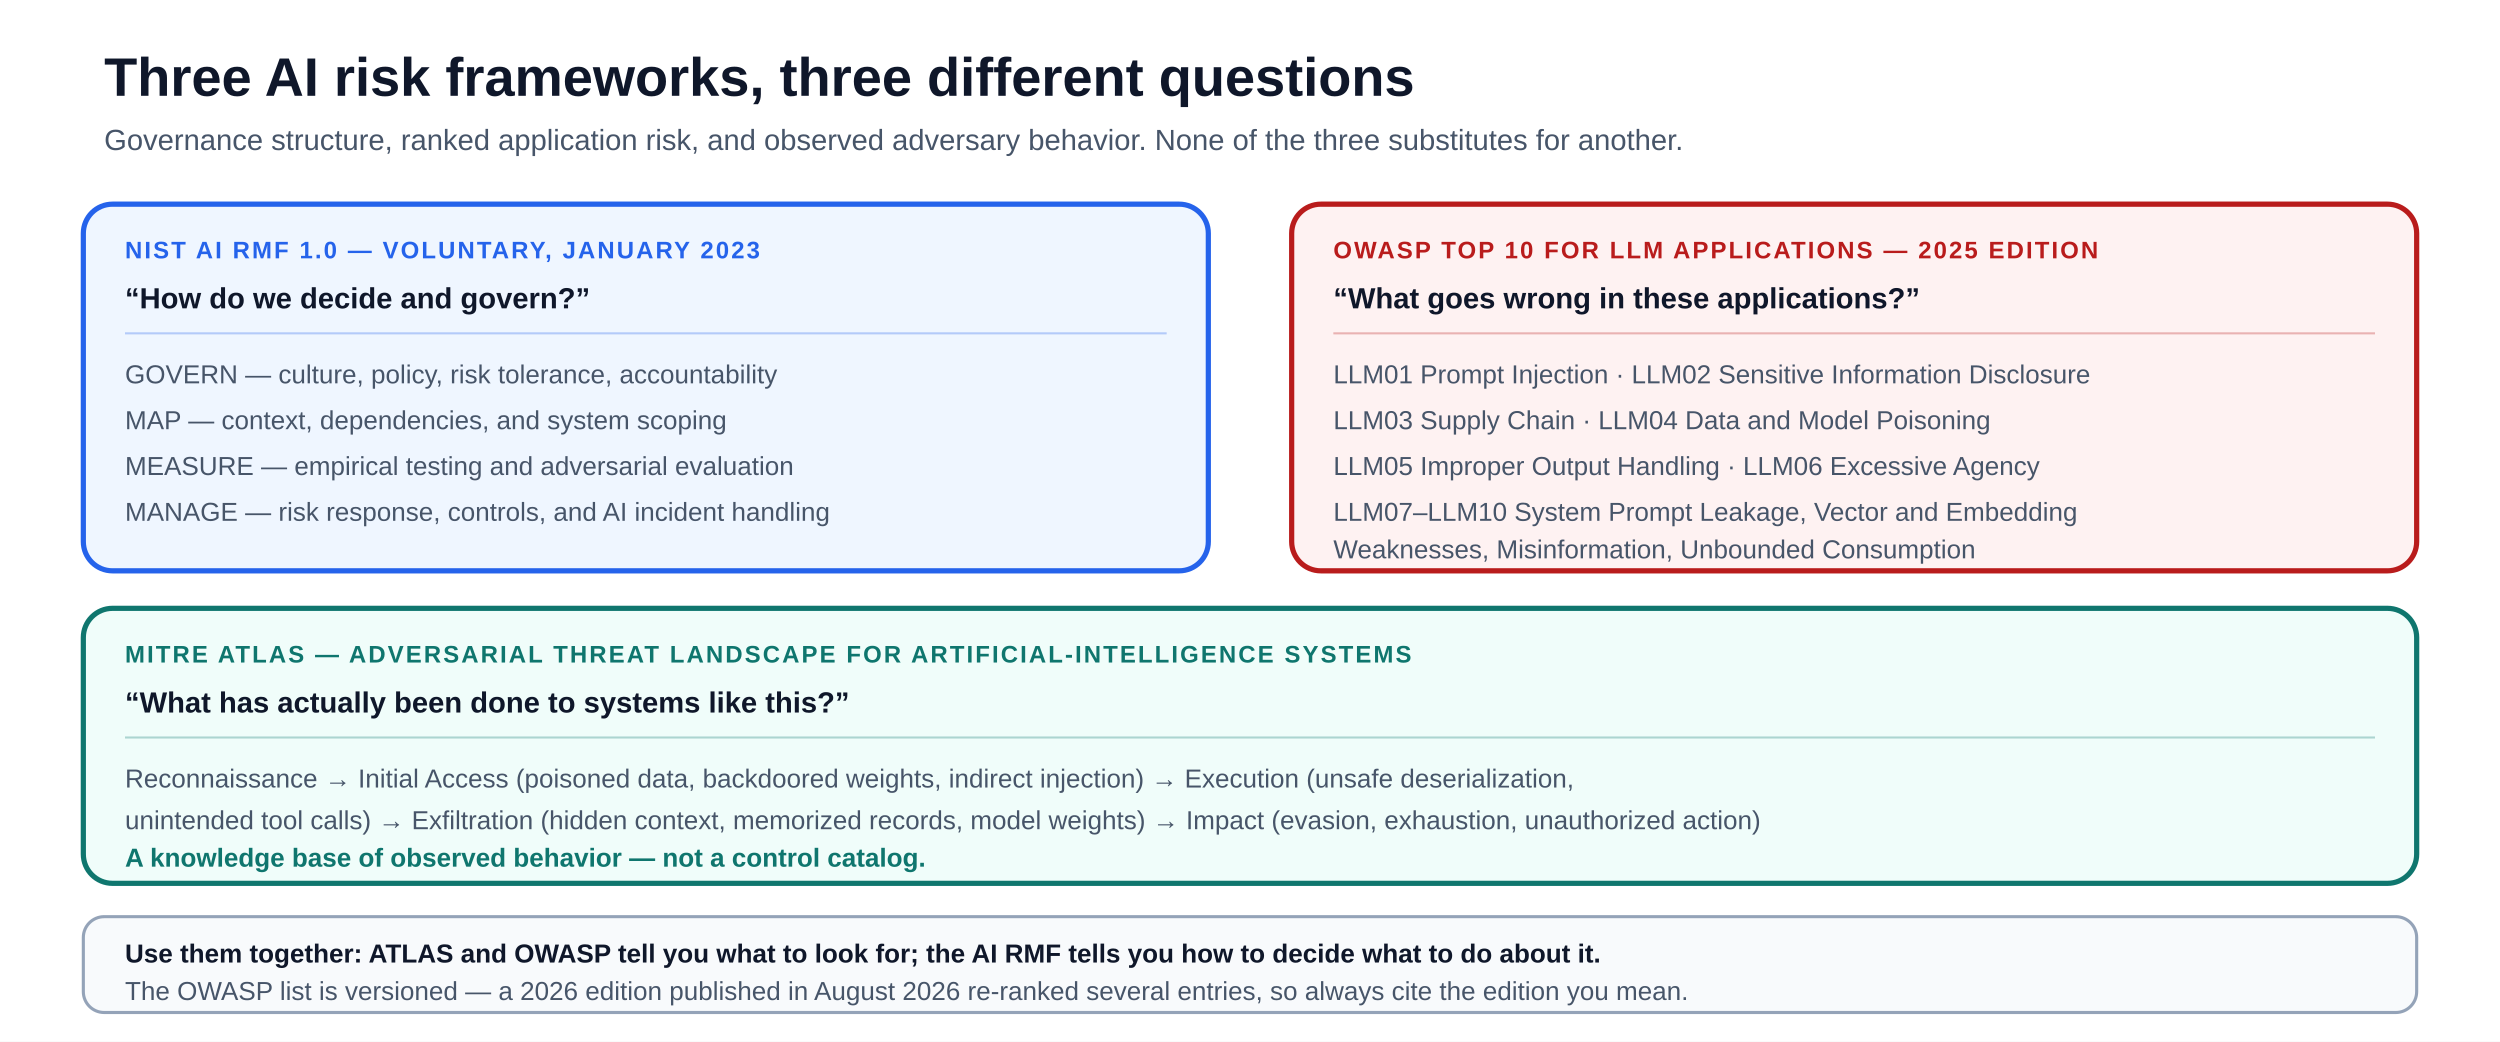
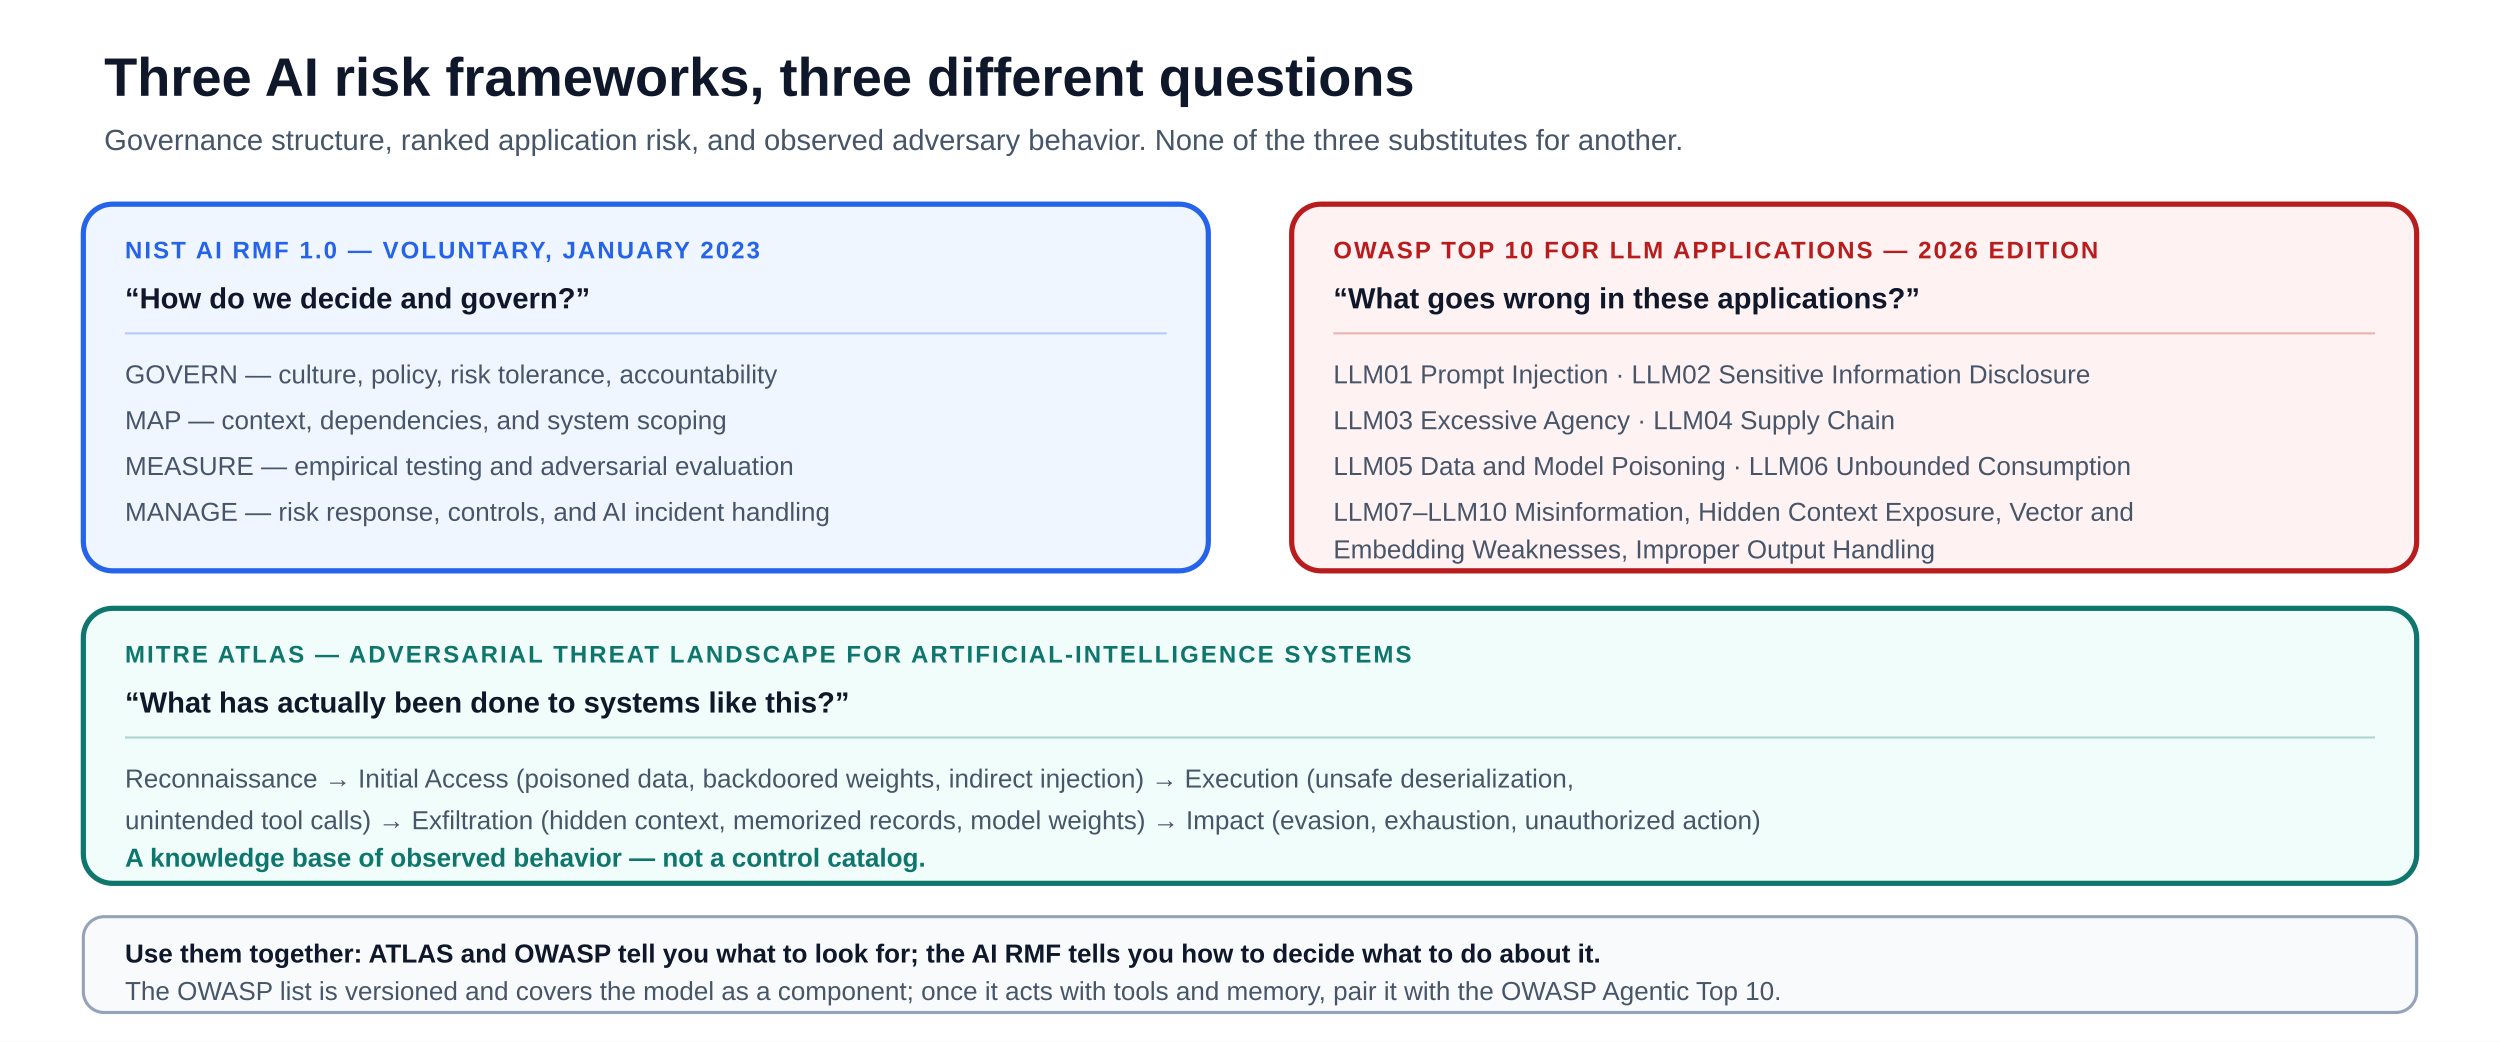
<svg xmlns="http://www.w3.org/2000/svg" viewBox="0 0 1200 500" font-family="-apple-system, BlinkMacSystemFont, 'Segoe UI', Arial, sans-serif" role="img" aria-labelledby="airm-title airm-desc">
  <rect width="1200" height="500" fill="#ffffff" />
  <text x="50" y="46" font-size="26" font-weight="850" fill="#0f172a">Three AI risk frameworks, three different questions</text>
  <text x="50" y="72" font-size="14" fill="#475569">Governance structure, ranked application risk, and observed adversary behavior. None of the three substitutes for another.</text>
  <rect x="40" y="98" width="540" height="176" rx="14" fill="#eff6ff" stroke="#2563eb" stroke-width="2.5" />
  <text x="60" y="124" font-size="11.5" font-weight="900" letter-spacing="1" fill="#2563eb">NIST AI RMF 1.0 — VOLUNTARY, JANUARY 2023</text>
  <text x="60" y="148" font-size="14" font-weight="800" fill="#0f172a">“How do we decide and govern?”</text>
  <line x1="60" y1="160" x2="560" y2="160" stroke="#2563eb" stroke-opacity="0.3" stroke-width="1" />
  <text x="60" y="184" font-size="12.5" fill="#475569">GOVERN — culture, policy, risk tolerance, accountability</text>
  <text x="60" y="206" font-size="12.5" fill="#475569">MAP — context, dependencies, and system scoping</text>
  <text x="60" y="228" font-size="12.5" fill="#475569">MEASURE — empirical testing and adversarial evaluation</text>
  <text x="60" y="250" font-size="12.5" fill="#475569">MANAGE — risk response, controls, and AI incident handling</text>
  <rect x="620" y="98" width="540" height="176" rx="14" fill="#fef2f2" stroke="#b91c1c" stroke-width="2.5" />
-   <text x="640" y="124" font-size="11.5" font-weight="900" letter-spacing="1" fill="#b91c1c">OWASP TOP 10 FOR LLM APPLICATIONS — 2025 EDITION</text>
+   <text x="640" y="124" font-size="11.5" font-weight="900" letter-spacing="1" fill="#b91c1c">OWASP TOP 10 FOR LLM APPLICATIONS — 2026 EDITION</text>
  <text x="640" y="148" font-size="14" font-weight="800" fill="#0f172a">“What goes wrong in these applications?”</text>
  <line x1="640" y1="160" x2="1140" y2="160" stroke="#b91c1c" stroke-opacity="0.3" stroke-width="1" />
  <text x="640" y="184" font-size="12.5" fill="#475569">LLM01 Prompt Injection · LLM02 Sensitive Information Disclosure</text>
-   <text x="640" y="206" font-size="12.5" fill="#475569">LLM03 Supply Chain · LLM04 Data and Model Poisoning</text>
-   <text x="640" y="228" font-size="12.5" fill="#475569">LLM05 Improper Output Handling · LLM06 Excessive Agency</text>
-   <text x="640" y="250" font-size="12.5" fill="#475569">LLM07–LLM10 System Prompt Leakage, Vector and Embedding</text>
-   <text x="640" y="268" font-size="12.5" fill="#475569">Weaknesses, Misinformation, Unbounded Consumption</text>
+   <text x="640" y="206" font-size="12.5" fill="#475569">LLM03 Excessive Agency · LLM04 Supply Chain</text>
+   <text x="640" y="228" font-size="12.5" fill="#475569">LLM05 Data and Model Poisoning · LLM06 Unbounded Consumption</text>
+   <text x="640" y="250" font-size="12.5" fill="#475569">LLM07–LLM10 Misinformation, Hidden Context Exposure, Vector and</text>
+   <text x="640" y="268" font-size="12.5" fill="#475569">Embedding Weaknesses, Improper Output Handling</text>
  <rect x="40" y="292" width="1120" height="132" rx="14" fill="#f0fdfa" stroke="#0f766e" stroke-width="2.5" />
  <text x="60" y="318" font-size="11.5" font-weight="900" letter-spacing="1" fill="#0f766e">MITRE ATLAS — ADVERSARIAL THREAT LANDSCAPE FOR ARTIFICIAL-INTELLIGENCE SYSTEMS</text>
  <text x="60" y="342" font-size="14" font-weight="800" fill="#0f172a">“What has actually been done to systems like this?”</text>
  <line x1="60" y1="354" x2="1140" y2="354" stroke="#0f766e" stroke-opacity="0.3" stroke-width="1" />
  <text x="60" y="378" font-size="12.5" fill="#475569">Reconnaissance → Initial Access (poisoned data, backdoored weights, indirect injection) → Execution (unsafe deserialization,</text>
  <text x="60" y="398" font-size="12.5" fill="#475569">unintended tool calls) → Exfiltration (hidden context, memorized records, model weights) → Impact (evasion, exhaustion, unauthorized action)</text>
  <text x="60" y="416" font-size="12.5" font-weight="700" fill="#0f766e">A knowledge base of observed behavior — not a control catalog.</text>
  <rect x="40" y="440" width="1120" height="46" rx="10" fill="#f8fafc" stroke="#94a3b8" stroke-width="1.5" />
  <text x="60" y="462" font-size="12.5" font-weight="700" fill="#0f172a">Use them together: ATLAS and OWASP tell you what to look for; the AI RMF tells you how to decide what to do about it.</text>
-   <text x="60" y="480" font-size="12.5" fill="#475569">The OWASP list is versioned — a 2026 edition published in August 2026 re-ranked several entries, so always cite the edition you mean.</text>
+   <text x="60" y="480" font-size="12.5" fill="#475569">The OWASP list is versioned and covers the model as a component; once it acts with tools and memory, pair it with the OWASP Agentic Top 10.</text>
</svg>
